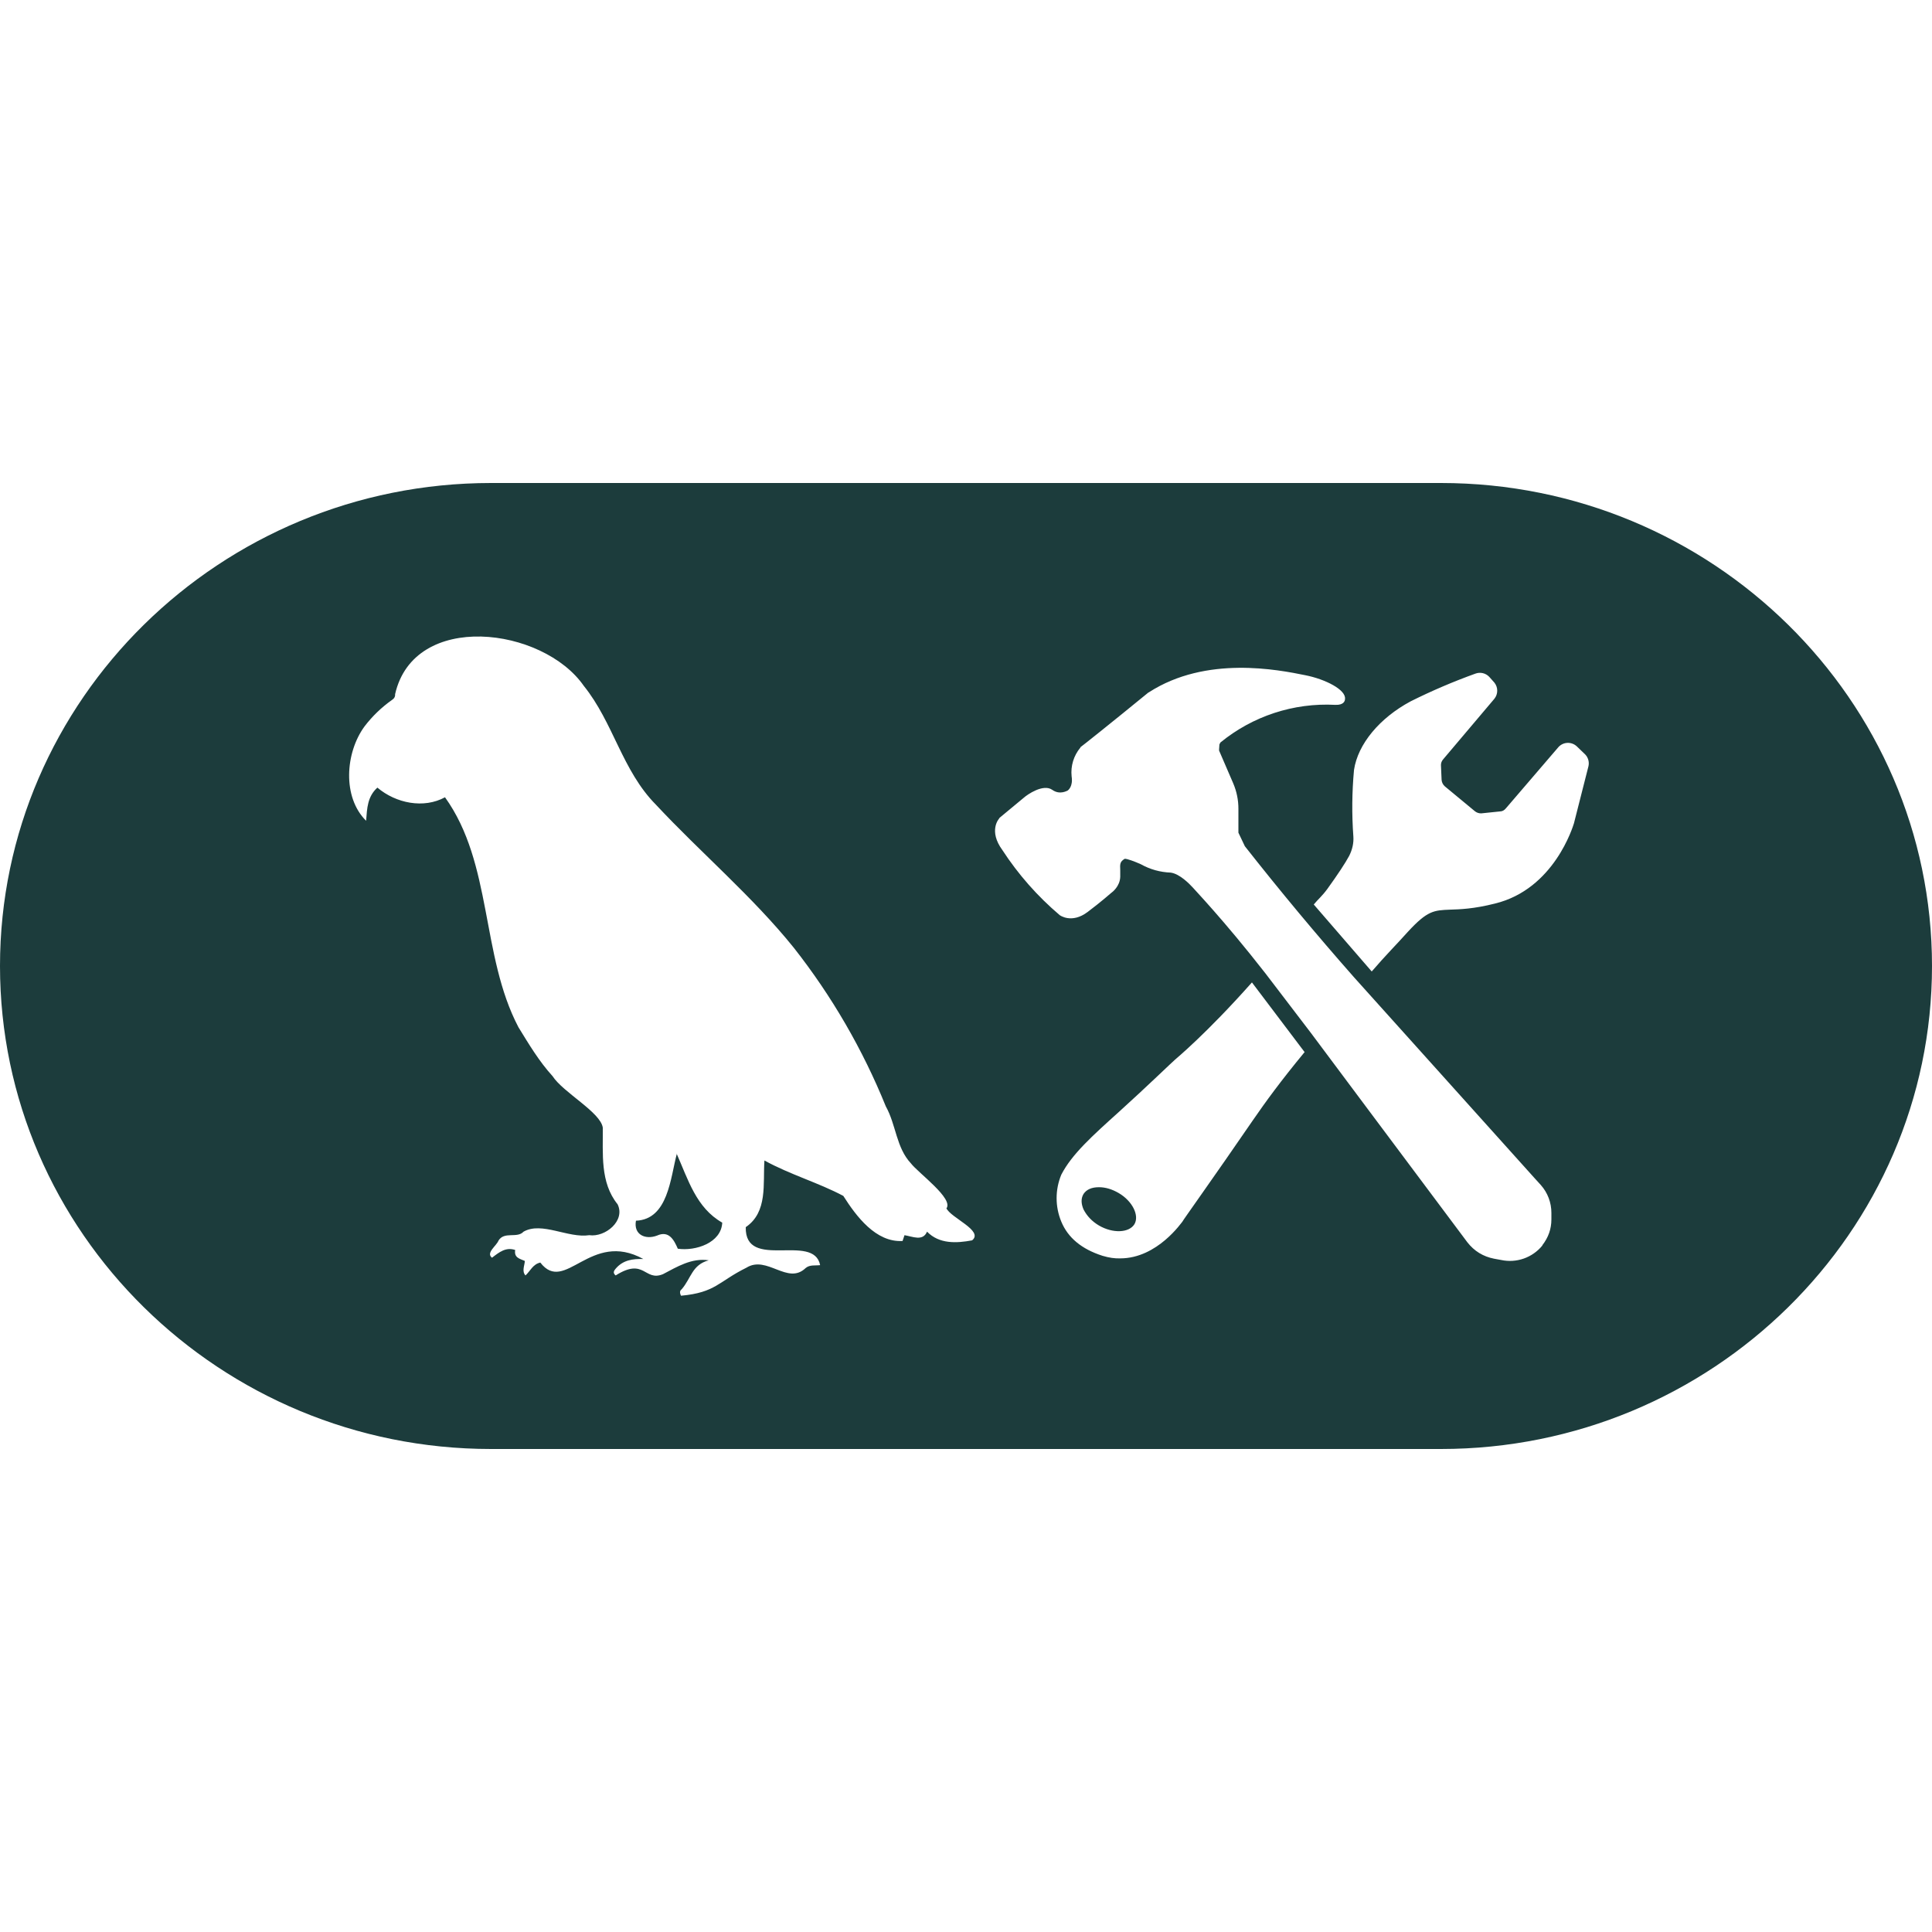
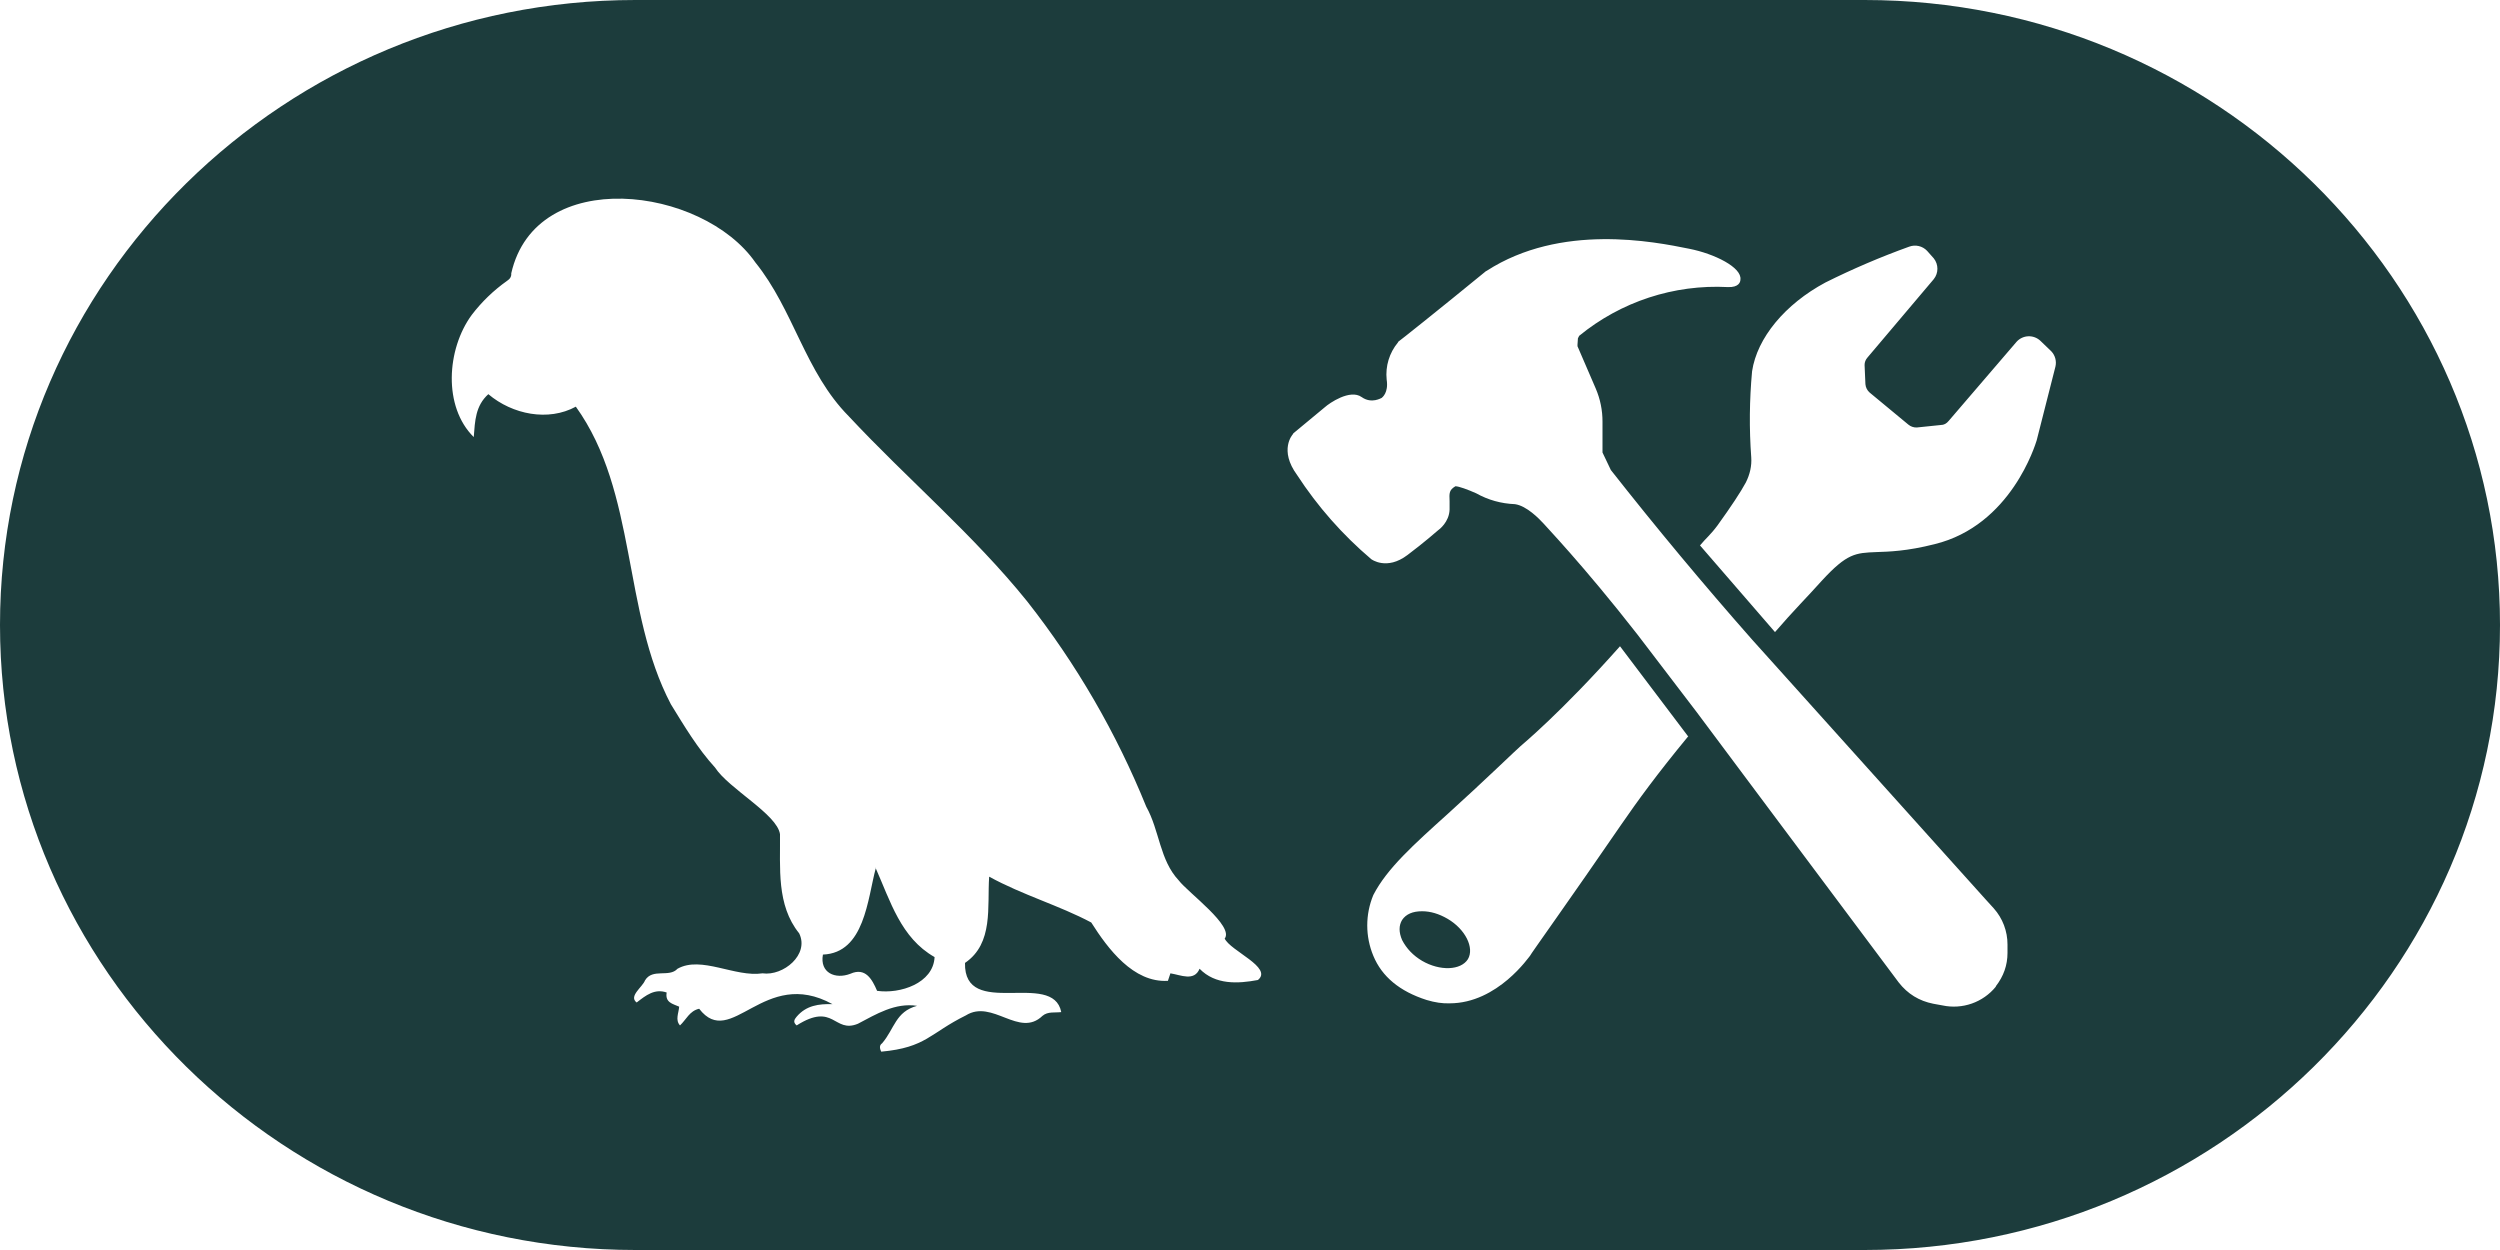
- <svg xmlns="http://www.w3.org/2000/svg" fill="none" viewBox="0 0 600 600">
+ <svg xmlns="http://www.w3.org/2000/svg" fill="none" viewBox="0 150 600 300">
  <path fill="#1C3C3C" d="M352.3 380.2c-1.7 2.7-6.7 2.9-11 .4q-3.2-1.9-4.8-5-1.2-2.8 0-4.8 1.4-2.1 4.8-2.1 3 0 6.1 1.8c4.3 2.5 6.5 7 4.9 9.7M600 300c0 82.7-68.4 150-152.5 150h-295C68.4 450 0 382.7 0 300s68.4-150 152.5-150h295c84.1 0 152.5 67.3 152.5 150m-306.1 75.3c2.4-3-8.7-11-11-14-4.6-4.9-4.6-12-7.8-17.7a203 203 0 0 0-28.6-49.3c-12.9-16-28.8-29.4-42.8-44.4-10.5-10.6-13.2-25.5-22.4-36.9-12.7-18.3-52.7-23.4-58.6 2.6q.1 1.1-1 1.8a39 39 0 0 0-8.5 8.2c-6 8.2-6.9 22 .5 29.3.3-3.9.4-7.5 3.5-10.3 5.8 4.9 14.4 6.6 21 3 14.8 20.6 11.1 49.1 22.8 71.4 3.2 5.2 6.4 10.6 10.6 15.2 3.3 5.1 14.9 11.2 15.6 16 .1 8-.9 17 4.6 23.8 2.5 5.1-3.8 10.3-8.8 9.6-6.6 1-14.7-4.3-20.4-1.1-2 2.2-6-.2-7.8 2.8-.6 1.6-4 3.8-2 5.3 2.2-1.7 4.3-3.4 7.2-2.4-.4 2.4 1.4 2.7 3 3.4-.1 1.5-1 3.2.2 4.5 1.5-1.4 2.3-3.5 4.6-4 7.7 10 15.5-10.2 32-1.1-3.3-.1-6.3.3-8.6 3-.5.6-1 1.3 0 2.1 9-5.7 8.9 2 14.7-.4 4.4-2.3 8.9-5.1 14.2-4.3-5.2 1.4-5.4 5.5-8.4 9q-.9.6-.2 2c10.8-1 11.6-4.4 20.3-8.7 6.4-4 12.8 5.5 18.4.1 1.3-1.1 3-.7 4.5-.9-2-10.2-23.4 1.9-23.1-11.8 6.9-4.7 5.3-13.5 5.8-20.7 8 4.4 16.8 6.9 24.5 11 4 6.3 10.1 14.5 18.4 14l.6-1.8c2.5.4 5.7 2 7-1.1 3.8 3.9 9.2 3.6 14 2.7 3.7-3-6.7-7-8-10m111.3-48.4-16.4-21.7c-14.2 16-23.7 23.8-23.9 24-.1 0-9.2 8.8-17.4 16.2s-14.6 13.1-17.9 19.5a19 19 0 0 0 0 14.6q3.1 7.5 12.8 10.6 3 .9 5.5.8c11.6 0 19.2-11.4 19.3-11.4 0-.2 9.9-14 21.9-31.5 4-5.8 8.5-12 16-21.1m76.7 49.9a13 13 0 0 0-3.3-8.7l-2-2.2-56-62.3a942 942 0 0 1-33.9-40.7l-2-4.2v-7.4a20 20 0 0 0-1.6-7.9l-4.4-10.2v-.4l.1-1.5.3-.6a52 52 0 0 1 35.7-11.7c2.6.1 3-1.2 3-1.8.4-2.9-6.2-6.2-12.3-7.4-8.4-1.7-30.8-6.2-48.6 5.3l-.2.1c-11.6 9.5-20.8 16.8-21 16.9l-.1.2a12 12 0 0 0-2.7 8.9c.5 3.2-1.1 4.3-1.2 4.4-.1 0-2.4 1.5-4.8-.2-2.8-2-7.8 1.5-8.8 2.4l-7.6 6.3-.1.2c-.1.1-3.4 3.8 1 9.8a93 93 0 0 0 17.8 20.2s3.7 2.8 8.7-1c4-3 7.3-5.9 7.3-5.9.3-.2 2.7-2 2.8-5v-2c-.1-2-.1-2.7 1.4-3.6.8 0 3 .8 5 1.7q4.3 2.4 9.3 2.6c2.8.4 5.8 3.5 6.9 4.7 0 .1 9.4 9.8 22.5 26.6l14.2 18.6 17.4 23.3 31.1 41.6q3.2 4.1 8.3 5.1l2.2.4a13 13 0 0 0 12.8-4.5v-.1q2.8-3.6 2.8-8zm10.5-142.4-2.6-2.5a4 4 0 0 0-5.7.2l-16.3 19q-.8 1-1.9 1l-5.8.6a3 3 0 0 1-2-.7l-9.3-7.7a3 3 0 0 1-1-2l-.2-4.6q0-1 .7-1.8l15.9-18.8a4 4 0 0 0 0-5l-1.6-1.8a4 4 0 0 0-4.3-1 188 188 0 0 0-20.1 8.6c-9.7 5.2-16.4 13.3-17.6 21.3a125 125 0 0 0-.2 20.7q.2 3-1.3 6-1.9 3.5-6.8 10.3c-1.7 2.3-2.8 3.1-4.2 4.8l18 20.8c4.3-5 8-8.7 11.3-12.4 6-6.5 8-6.6 13-6.8 3-.1 7.3-.2 14-1.9 18.4-4.5 24.2-24 24.5-24.9l4.5-17.7a4 4 0 0 0-1-3.7m-282.1 124c-2 7.5-2.7 20.4-12.7 20.8-.8 4.4 3 6 6.6 4.6 3.6-1.6 5.2 1.3 6.4 4.1 5.5.8 13.5-1.8 13.8-8.1-8.1-4.6-10.6-13.4-14.2-21.5" />
</svg>
